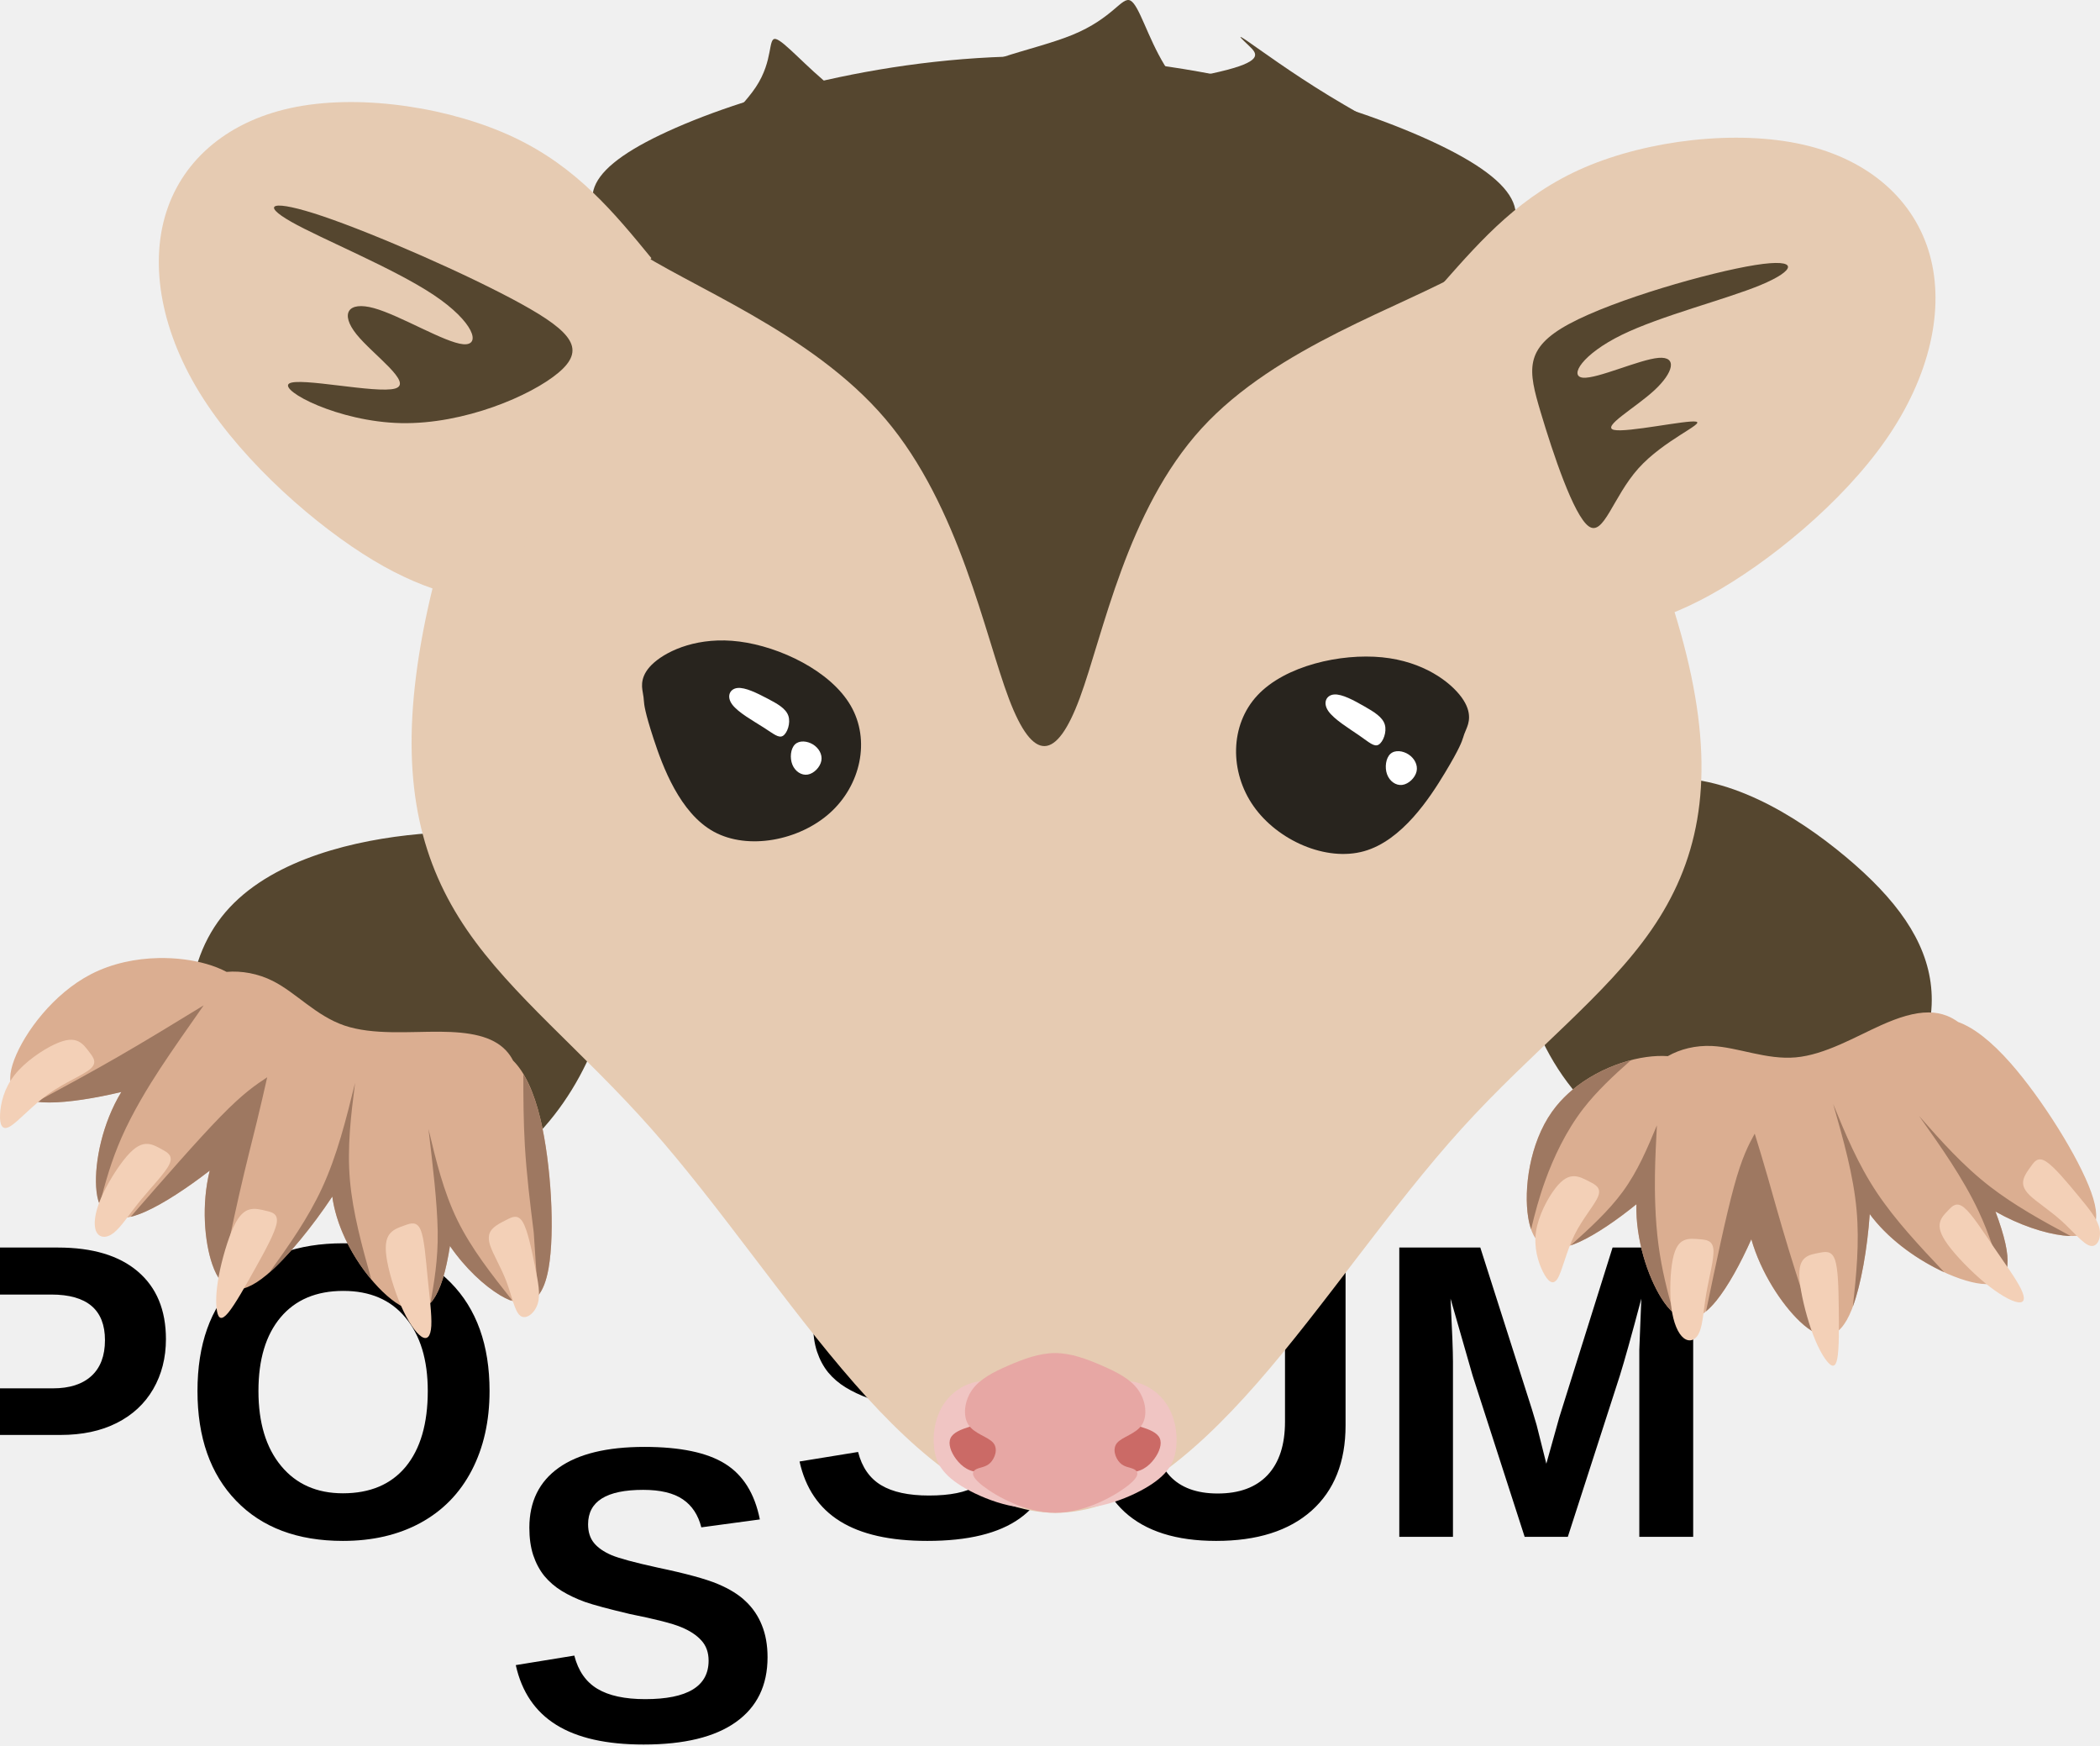
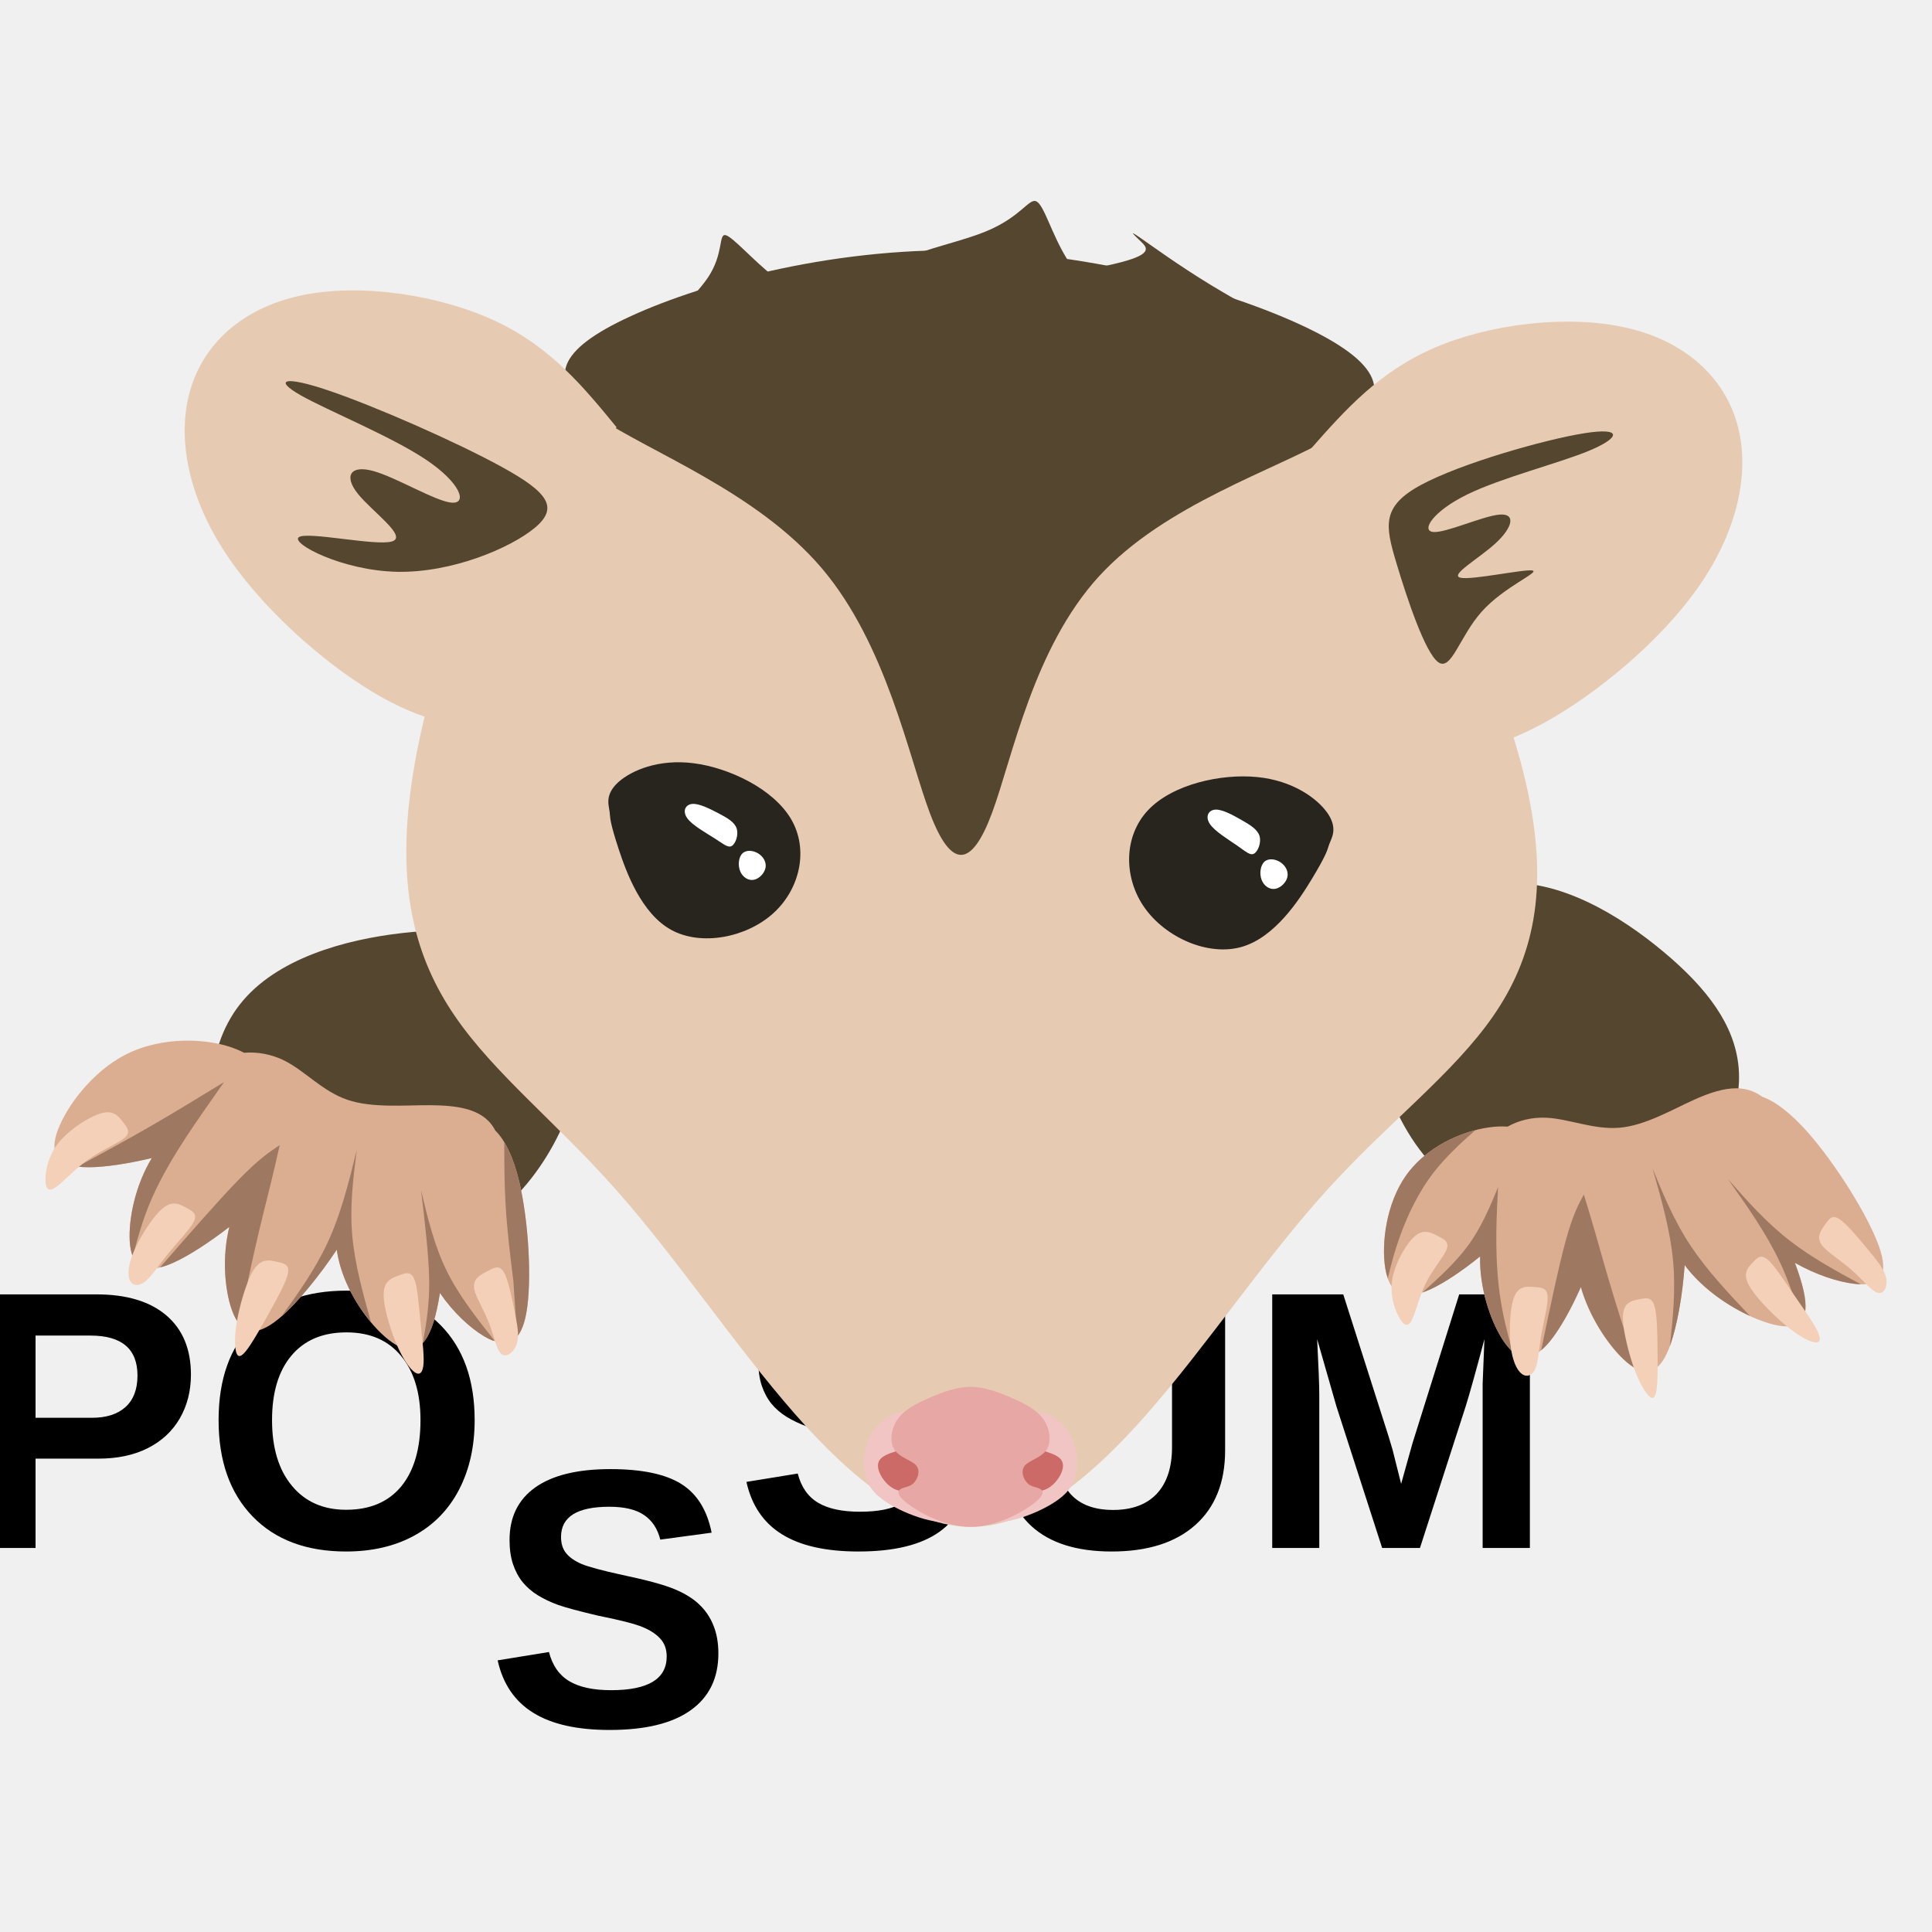
- <svg xmlns="http://www.w3.org/2000/svg" width="162mm" height="134.636mm" viewBox="0 0 162 134.636" version="1.1" id="svg1">
+ <svg xmlns="http://www.w3.org/2000/svg" width="170mm" height="170mm" viewBox="0 0 170 170" version="1.1" id="svg1">
  <defs id="defs1">
    </defs>
  <g id="layer1" transform="translate(-143.094,19.3375)">
-     <g id="g3" transform="translate(0,14)">
+     <g id="g3" transform="translate(4.000002,31.68175)">
      <text xml:space="preserve" style="font-size:32.416px;line-height:1.25;font-family:Arial;-inkscape-font-specification:Arial;text-align:center;letter-spacing:0px;word-spacing:0px;text-anchor:middle;fill:#b3b3b3;stroke-width:0.284" x="224.537" y="85.189" id="text1">
        <tspan id="tspan1" style="font-style:normal;font-variant:normal;font-weight:bold;font-stretch:normal;font-size:32.416px;font-family:Arial;-inkscape-font-specification:'Arial Bold';fill:#000000;fill-opacity:1;stroke-width:0.284" x="224.537" y="85.189">OPO<tspan style="fill:#000000;fill-opacity:0" id="tspan3">S</tspan>SUM</tspan>
      </text>
      <text xml:space="preserve" style="font-size:32.416px;line-height:1.25;font-family:Arial;-inkscape-font-specification:Arial;text-align:center;letter-spacing:0px;word-spacing:0px;text-anchor:middle;fill:#b3b3b3;stroke-width:0.284" x="224.275" y="100.887" id="text1-1">
        <tspan id="tspan1-5" style="font-style:normal;font-variant:normal;font-weight:bold;font-stretch:normal;font-size:32.416px;font-family:Arial;-inkscape-font-specification:'Arial Bold';fill:#000000;fill-opacity:1;stroke-width:0.284" x="224.275" y="100.887">S</tspan>
      </text>
      <g id="g1" transform="matrix(1.00503,0,0,1.00503,-14.26632,0.1676985)">
        <path style="fill:#55462f;fill-opacity:1;stroke:none;stroke-width:0.265px;stroke-linecap:butt;stroke-linejoin:miter;stroke-opacity:1" d="m 19.425,-359.204 c -4.999,0.569 -11.073,2.215 -14.237,6.264 -3.164,4.05 -3.417,10.503 0.38,15.122 3.796,4.619 11.642,7.403 17.653,5.568 6.011,-1.835 10.187,-8.289 11.389,-13.477 1.202,-5.188 -0.569,-9.111 -3.417,-11.326 -2.847,-2.215 -6.77,-2.721 -11.769,-2.151 z" id="path14" transform="translate(168.3948,389.9608)" />
        <path style="fill:#55462f;fill-opacity:1;stroke:none;stroke-width:0.265px;stroke-linecap:butt;stroke-linejoin:miter;stroke-opacity:1" d="m 19.425,-359.204 c -4.999,0.569 -11.073,2.215 -14.237,6.264 -3.164,4.05 -3.417,10.503 0.38,15.122 3.796,4.619 11.642,7.403 17.653,5.568 6.011,-1.835 10.187,-8.289 11.389,-13.477 1.202,-5.188 -0.569,-9.111 -3.417,-11.326 -2.847,-2.215 -6.77,-2.721 -11.769,-2.151 z" id="path14-7" transform="rotate(46.38679,-298.1594,161.9664)" />
        <path style="fill:#e6cbb2;fill-opacity:1;stroke:none;stroke-width:0.265px;stroke-linecap:butt;stroke-linejoin:miter;stroke-opacity:1" d="m 422.095,188.864 c -5.135,-5.861 -10.269,-13.531 -15.527,-19.469 -5.258,-5.938 -10.639,-10.143 -14.086,-15.186 -3.447,-5.044 -4.96,-10.925 -3.883,-19.42 1.076,-8.495 4.742,-19.603 9.954,-26.265 5.213,-6.663 11.973,-8.88 16.182,-10.261 4.209,-1.381 5.868,-1.925 7.527,-2.469 8.998,-10e-7 17.996,-10e-7 26.994,-2e-6 1.659,0.544 3.318,1.088 7.527,2.469 4.209,1.381 10.97,3.599 16.8,10.261 5.83,6.663 10.73,17.771 12.512,26.265 1.782,8.495 0.446,14.376 -3.039,19.42 -3.485,5.044 -9.117,9.248 -14.501,15.186 -5.384,5.938 -10.518,13.608 -15.653,19.469 -5.135,5.861 -10.269,9.912 -15.404,9.912 -5.135,0 -10.269,-4.051 -15.404,-9.912 z" id="path1507" transform="matrix(1.003896,0,0,1.003896,-201.6043,-116.7982)" />
        <path style="fill:#55462f;fill-opacity:1;stroke:none;stroke-width:0.265px;stroke-linecap:butt;stroke-linejoin:miter;stroke-opacity:1" d="m 148.547,-148.152 c 6.119,-2.939 17.754,-6.255 29.871,-6.002 12.117,0.253 24.715,4.075 30.887,7.362 6.172,3.287 5.919,6.039 0.968,8.918 -4.951,2.879 -14.6,5.884 -20.327,12.149 -5.726,6.264 -7.53,15.787 -9.317,20.611 -1.788,4.825 -3.559,4.951 -5.41,0.079 -1.851,-4.872 -3.781,-14.743 -9.459,-21.418 -5.679,-6.675 -15.106,-10.155 -19.52,-13.177 -4.413,-3.021 -3.812,-5.584 2.306,-8.523 z" id="path1" transform="matrix(1.003896,0,0,1.003896,58.12038,125.7472)" />
        <path id="path1509-9" d="m 461.508,100.089 c 1.515,-4.232 3.029,-8.464 6.771,-12.206 3.742,-3.742 9.711,-6.993 14.867,-7.806 5.156,-0.813 9.499,0.813 12.105,4.221 2.606,3.408 3.474,8.597 2.138,14.366 -1.336,5.769 -4.877,12.116 -8.096,16.036 -3.218,3.92 -6.114,5.413 -9.009,6.905 -2.639,-4.777 -5.279,-9.555 -8.408,-13.141 -3.129,-3.586 -6.749,-5.98 -10.368,-8.374 z" style="fill:#e6cbb2;fill-opacity:1;stroke:none;stroke-width:0.265px;stroke-linecap:butt;stroke-linejoin:miter;stroke-opacity:1" transform="matrix(-0.9454178,0.3376259,0.3376259,0.9454178,609.096,-263.9733)" />
        <path id="path1509" d="m 461.508,100.089 c 1.515,-4.232 3.029,-8.464 6.771,-12.206 3.742,-3.742 9.711,-6.993 14.867,-7.806 5.156,-0.813 9.499,0.813 12.105,4.221 2.606,3.408 3.474,8.597 2.138,14.366 -1.336,5.769 -4.877,12.116 -8.096,16.036 -3.218,3.92 -6.114,5.413 -9.009,6.905 -2.639,-4.777 -5.279,-9.555 -8.408,-13.141 -3.129,-3.586 -6.749,-5.98 -10.368,-8.374 z" style="fill:#e6cbb2;fill-opacity:1;stroke:none;stroke-width:0.265px;stroke-linecap:butt;stroke-linejoin:miter;stroke-opacity:1" transform="matrix(0.9323832,0.3721126,-0.3721126,0.9323832,-125.7039,-276.6866)" />
        <path style="fill:#28241e;fill-opacity:1;stroke:none;stroke-width:0.265px;stroke-linecap:butt;stroke-linejoin:miter;stroke-opacity:1" d="m -127.496,-211.318 c -0.032,0.237 -0.095,0.712 0.111,2.61 0.206,1.898 0.68,5.22 2.658,6.913 1.977,1.693 5.457,1.756 7.846,0.38 2.389,-1.376 3.686,-4.192 2.847,-6.739 -0.838,-2.547 -3.812,-4.825 -6.391,-5.726 -2.578,-0.902 -4.761,-0.427 -5.869,0.19 -1.107,0.617 -1.139,1.376 -1.155,1.756 -0.016,0.38 -0.016,0.38 -0.048,0.617 z" id="path2" transform="matrix(1.122981,-0.2376735,0.2376735,1.122981,399.3962,227.4543)" />
        <path style="fill:#ffffff;fill-opacity:1;stroke:none;stroke-width:0.265px;stroke-linecap:butt;stroke-linejoin:miter;stroke-opacity:1" d="m -85.957,-209.981 c -0.68,-0.356 -1.471,-0.751 -1.985,-0.696 -0.514,0.055 -0.751,0.562 -0.356,1.099 0.395,0.538 1.424,1.107 2.104,1.542 0.68,0.435 1.012,0.736 1.297,0.554 0.285,-0.182 0.522,-0.846 0.356,-1.337 -0.166,-0.49 -0.736,-0.807 -1.416,-1.163 z" id="path3-1" transform="matrix(1.147857,0,0,1.147857,314.1247,261.2831)" />
        <path style="fill:#ffffff;fill-opacity:1;stroke:none;stroke-width:0.265px;stroke-linecap:butt;stroke-linejoin:miter;stroke-opacity:1" d="m -82.896,-206.905 c -0.388,-0.237 -0.91,-0.285 -1.202,1e-5 -0.293,0.285 -0.356,0.902 -0.174,1.352 0.182,0.451 0.609,0.736 1.028,0.664 0.419,-0.071 0.83,-0.498 0.91,-0.925 0.079,-0.427 -0.174,-0.854 -0.562,-1.091 z" id="path4-5" transform="matrix(1.147857,0,0,1.147857,314.1247,261.2831)" />
        <path style="fill:#28241e;fill-opacity:1;stroke:none;stroke-width:0.265px;stroke-linecap:butt;stroke-linejoin:miter;stroke-opacity:1" d="m -127.496,-211.318 c -0.032,0.237 -0.095,0.712 0.111,2.61 0.206,1.898 0.68,5.22 2.658,6.913 1.977,1.693 5.457,1.756 7.846,0.38 2.389,-1.376 3.686,-4.192 2.847,-6.739 -0.838,-2.547 -3.812,-4.825 -6.391,-5.726 -2.578,-0.902 -4.761,-0.427 -5.869,0.19 -1.107,0.617 -1.139,1.376 -1.155,1.756 -0.016,0.38 -0.016,0.38 -0.048,0.617 z" id="path2-2" transform="matrix(-1.056503,-0.4907626,-0.4907626,1.056503,30.46352,183.9659)" />
        <path style="fill:#ffffff;fill-opacity:1;stroke:none;stroke-width:0.265px;stroke-linecap:butt;stroke-linejoin:miter;stroke-opacity:1" d="m -85.957,-209.981 c -0.68,-0.356 -1.471,-0.751 -1.985,-0.696 -0.514,0.055 -0.751,0.562 -0.356,1.099 0.395,0.538 1.424,1.107 2.104,1.542 0.68,0.435 1.012,0.736 1.297,0.554 0.285,-0.182 0.522,-0.846 0.356,-1.337 -0.166,-0.49 -0.736,-0.807 -1.416,-1.163 z" id="path3-1-7" transform="matrix(1.164132,0.04292726,-0.04292726,1.164132,352.3179,268.9841)" />
        <path style="fill:#ffffff;fill-opacity:1;stroke:none;stroke-width:0.265px;stroke-linecap:butt;stroke-linejoin:miter;stroke-opacity:1" d="m -82.896,-206.905 c -0.388,-0.237 -0.91,-0.285 -1.202,1e-5 -0.293,0.285 -0.356,0.902 -0.174,1.352 0.182,0.451 0.609,0.736 1.028,0.664 0.419,-0.071 0.83,-0.498 0.91,-0.925 0.079,-0.427 -0.174,-0.854 -0.562,-1.091 z" id="path4-5-6" transform="matrix(1.164132,0.04292726,-0.04292726,1.164132,352.3179,268.9841)" />
        <path style="fill:#f0c5c3;fill-opacity:1;stroke:none;stroke-width:0.265px;stroke-linecap:butt;stroke-linejoin:miter;stroke-opacity:1" d="m 132.134,-243.421 c 2.536,-0.641 5.668,0.388 7.794,2.423 2.125,2.036 3.244,5.078 3.4,7.83 0.157,2.752 -0.649,5.212 -4.385,8.264 -3.736,3.051 -10.403,6.694 -14.854,5.195 -4.452,-1.499 -6.689,-8.139 -6.048,-12.07 0.64,-3.931 4.158,-5.154 6.887,-6.921 2.729,-1.767 4.67,-4.079 7.207,-4.721 z" id="path7" transform="matrix(0.4179164,0.07053782,-0.07053782,0.4179164,170.5065,165.0717)" />
        <path style="fill:#cb6a66;fill-opacity:1;stroke:none;stroke-width:0.265px;stroke-linecap:butt;stroke-linejoin:miter;stroke-opacity:1" d="m 135.7,-235.875 c 1.611,0.224 3.087,0.537 3.714,1.454 0.626,0.917 0.403,2.438 -0.358,3.915 -0.761,1.476 -2.058,2.908 -4.25,3.065 -2.192,0.157 -5.279,-0.962 -6.13,-2.662 -0.85,-1.7 0.537,-3.982 2.103,-5.056 1.566,-1.074 3.311,-0.94 4.922,-0.716 z" id="path6" transform="matrix(0.4179164,0.07053782,-0.07053782,0.4179164,170.7868,165.1518)" />
        <path style="fill:#f0c5c3;fill-opacity:1;stroke:none;stroke-width:0.265px;stroke-linecap:butt;stroke-linejoin:miter;stroke-opacity:1" d="m 132.134,-243.421 c 2.536,-0.641 5.668,0.388 7.794,2.423 2.125,2.036 3.244,5.078 3.4,7.83 0.157,2.752 -0.649,5.212 -4.385,8.264 -3.736,3.051 -10.403,6.694 -14.854,5.195 -4.452,-1.499 -6.689,-8.139 -6.048,-12.07 0.64,-3.931 4.158,-5.154 6.887,-6.921 2.729,-1.767 4.67,-4.079 7.207,-4.721 z" id="path7-0" transform="matrix(-0.4179164,0.07053782,0.07053782,0.4179164,304.6143,165.0717)" />
        <path style="fill:#cb6a66;fill-opacity:1;stroke:none;stroke-width:0.265px;stroke-linecap:butt;stroke-linejoin:miter;stroke-opacity:1" d="m 135.7,-235.875 c 1.611,0.224 3.087,0.537 3.714,1.454 0.626,0.917 0.403,2.438 -0.358,3.915 -0.761,1.476 -2.058,2.908 -4.25,3.065 -2.192,0.157 -5.279,-0.962 -6.13,-2.662 -0.85,-1.7 0.537,-3.982 2.103,-5.056 1.566,-1.074 3.311,-0.94 4.922,-0.716 z" id="path6-8" transform="matrix(-0.4179164,0.07053782,0.07053782,0.4179164,304.334,165.1518)" />
        <path style="fill:#e7a7a4;fill-opacity:1;stroke:none;stroke-width:0.265px;stroke-linecap:butt;stroke-linejoin:miter;stroke-opacity:1" transform="matrix(-0.4179164,0.07053782,0.07053782,0.4179164,305.7422,164.7055)" d="m 112.718,-220.063 c -2.7,-1.451 -2.342,-2.301 -1.671,-2.793 0.671,-0.492 1.655,-0.626 2.317,-1.573 0.662,-0.946 1,-2.705 -0.093,-3.634 -1.094,-0.929 -3.619,-1.03 -4.952,-2.455 -1.333,-1.425 -1.472,-4.174 -0.411,-6.375 1.061,-2.201 3.322,-3.854 5.778,-5.452 2.456,-1.598 5.107,-3.141 7.937,-3.62 2.83,-0.48 5.84,0.104 8.684,0.805 2.844,0.701 5.522,1.521 7.247,3.252 1.725,1.731 2.495,4.374 1.704,6.157 -0.791,1.783 -3.144,2.707 -3.872,3.944 -0.728,1.237 0.169,2.787 1.105,3.464 0.935,0.677 1.909,0.481 2.705,0.725 0.795,0.245 1.413,0.93 -0.661,3.188 -2.074,2.258 -6.838,6.089 -12.099,6.979 -5.261,0.89 -11.018,-1.161 -13.717,-2.612 z" id="path5-1" />
        <path style="fill:#55462f;fill-opacity:1;stroke:none;stroke-width:0.265px;stroke-linecap:butt;stroke-linejoin:miter;stroke-opacity:1" d="m -154.497,-232.429 c -1.924,-0.151 -1.522,-0.674 1.457,-1.007 2.979,-0.332 8.535,-0.473 11.819,-0.258 3.284,0.214 4.297,0.784 3.474,2.556 -0.823,1.772 -3.48,4.745 -6.628,6.14 -3.148,1.394 -6.786,1.209 -6.473,0.642 0.314,-0.567 4.579,-1.516 5.375,-2.218 0.795,-0.702 -1.879,-1.156 -3.173,-1.791 -1.294,-0.635 -1.208,-1.451 0.258,-1.701 1.467,-0.25 4.314,0.067 5.263,-0.281 0.949,-0.348 1e-5,-1.36 -2.599,-1.756 -2.599,-0.396 -6.849,-0.174 -8.772,-0.325 z" id="path12" transform="matrix(1.270647,0.5941018,-0.5941018,1.270647,237.1404,370.7972)" />
        <path style="fill:#55462f;fill-opacity:1;stroke:none;stroke-width:0.265px;stroke-linecap:butt;stroke-linejoin:miter;stroke-opacity:1" d="m -154.43,-236.56 c -2.236,-0.875 -2.546,-1.643 0.355,-1.207 2.901,0.436 9.014,2.077 11.93,3.561 2.917,1.484 2.637,2.811 1.837,5.34 -0.8,2.529 -2.121,6.26 -3.081,6.911 -0.96,0.651 -1.558,-1.779 -3.188,-3.498 -1.63,-1.718 -4.291,-2.726 -3.701,-2.835 0.591,-0.11 4.433,0.679 5.262,0.5 0.829,-0.178 -1.356,-1.323 -2.583,-2.392 -1.228,-1.069 -1.498,-2.063 -0.276,-1.968 1.222,0.095 3.935,1.28 4.851,1.2 0.916,-0.081 0.033,-1.427 -2.488,-2.591 -2.521,-1.164 -6.682,-2.145 -8.917,-3.02 z" id="path12-1" transform="matrix(-1.196409,0,0,1.267692,106.9605,288.4154)" />
        <path style="fill:#55462f;fill-opacity:1;stroke:none;stroke-width:0.265px;stroke-linecap:butt;stroke-linejoin:miter;stroke-opacity:1" d="m 48.521,-414.538 c -1.474,-0.688 2.326,-3.309 4.259,-5.537 1.933,-2.228 1.998,-4.062 2.555,-3.931 0.557,0.131 1.605,2.228 3.047,3.833 1.442,1.605 3.276,2.719 0.819,3.899 -2.457,1.179 -9.206,2.424 -10.68,1.736 z" id="path18" transform="matrix(1.055623,0.02619658,0.2975922,0.9546931,283.8861,373.0021)" />
        <path style="fill:#55462f;fill-opacity:1;stroke:none;stroke-width:0.265px;stroke-linecap:butt;stroke-linejoin:miter;stroke-opacity:1" d="m 48.521,-414.538 c -1.474,-0.688 2.326,-3.309 4.259,-5.537 1.933,-2.228 1.998,-4.062 2.555,-3.931 0.557,0.131 1.605,2.228 3.047,3.833 1.442,1.605 3.276,2.719 0.819,3.899 -2.457,1.179 -9.206,2.424 -10.68,1.736 z" id="path18-7" transform="matrix(1.257325,0.4269892,-0.3215644,0.9468877,37.43272,344.571)" />
        <path style="fill:#55462f;fill-opacity:1;stroke:none;stroke-width:0.265px;stroke-linecap:butt;stroke-linejoin:miter;stroke-opacity:1" d="m 65.931,-417.619 c 3.243,-0.857 9.452,-1.784 12.278,-2.525 2.826,-0.741 2.27,-1.297 1.714,-1.83 -0.556,-0.533 -1.112,-1.042 -0.162,-0.394 0.95,0.649 3.405,2.456 6.301,4.216 2.896,1.761 6.232,3.475 7.622,4.842 1.39,1.367 0.834,2.386 -3.174,2.919 -4.008,0.533 -11.467,0.579 -16.772,-0.301 -5.305,-0.88 -8.456,-2.687 -9.892,-3.985 -1.436,-1.297 -1.158,-2.085 2.085,-2.942 z" id="path19" transform="translate(172.538,392.1705)" />
        <path id="path15-79" style="fill:#dbae91;fill-opacity:1;stroke:none;stroke-width:0.259px;stroke-linecap:butt;stroke-linejoin:miter;stroke-opacity:1" d="m 304.609,44.352 c -1.092,-0.007 -2.3,0.375 -3.663,0.987 -1.983,0.889 -4.294,2.263 -6.541,2.462 -2.247,0.199 -4.429,-0.776 -6.413,-0.873 -1.272,-0.062 -2.46,0.24 -3.404,0.778 -0.508,-0.034 -1.058,-0.014 -1.644,0.068 -2.441,0.341 -5.492,1.737 -7.237,4.19 -1.745,2.454 -2.184,5.966 -1.834,8.131 0.35,2.165 1.488,2.984 3.94,1.863 1.246,-0.57 2.831,-1.642 4.364,-2.887 -0.069,2.701 0.879,5.547 1.92,7.206 1.211,1.929 2.544,2.255 4.211,0.201 0.881,-1.085 1.853,-2.836 2.69,-4.722 0.737,2.578 2.343,4.998 3.725,6.31 1.671,1.586 3.007,1.551 3.989,-0.93 0.676,-1.709 1.184,-4.578 1.375,-7.313 0.064,0.086 0.126,0.172 0.192,0.256 2.055,2.615 5.41,4.425 7.603,4.959 2.193,0.534 3.223,-0.209 2.616,-2.956 -0.156,-0.706 -0.421,-1.546 -0.762,-2.453 1.834,1.045 3.776,1.673 5.189,1.838 2.216,0.258 3.125,-0.619 2.167,-3.303 -0.958,-2.685 -3.784,-7.176 -6.169,-9.894 -1.544,-1.759 -2.904,-2.773 -4.05,-3.184 -0.266,-0.194 -0.55,-0.353 -0.844,-0.47 -0.452,-0.179 -0.924,-0.262 -1.42,-0.265 z" />
        <path id="path15-79-2" style="fill:#9e7861;fill-opacity:1;stroke:none;stroke-width:0.259px;stroke-linecap:butt;stroke-linejoin:miter;stroke-opacity:1" d="m 281.755,48.021 c -2.179,0.567 -4.576,1.874 -6.047,3.942 -1.745,2.454 -2.184,5.966 -1.834,8.131 0.054,0.333 0.129,0.631 0.222,0.898 0.28,-1.184 0.6,-2.398 1.085,-3.739 0.639,-1.766 1.587,-3.797 2.93,-5.532 1.003,-1.295 2.295,-2.514 3.643,-3.7 z m 15.528,3.366 c 0.779,2.732 1.558,5.464 1.798,8.163 0.22,2.476 -0.018,4.923 -0.29,7.368 0.637,-1.727 1.114,-4.468 1.298,-7.094 0.064,0.086 0.126,0.172 0.192,0.256 1.476,1.878 3.618,3.331 5.523,4.204 -1.895,-2.001 -3.767,-4.006 -5.162,-6.097 -1.471,-2.203 -2.415,-4.501 -3.358,-6.8 z m 6.59,0.908 c 1.69,2.386 3.379,4.773 4.571,7.314 0.779,1.661 1.337,3.391 1.83,5.141 0.425,-0.471 0.52,-1.33 0.225,-2.668 -0.156,-0.706 -0.421,-1.546 -0.762,-2.453 1.834,1.045 3.776,1.673 5.189,1.838 0.205,0.024 0.394,0.035 0.576,0.039 -2.187,-1.168 -4.33,-2.364 -6.147,-3.764 -2.12,-1.632 -3.801,-3.54 -5.482,-5.447 z m -20.12,0.716 c -0.73,1.754 -1.46,3.507 -2.623,5.096 -1.077,1.472 -2.526,2.801 -4.001,4.121 0.217,-0.073 0.443,-0.16 0.685,-0.27 1.246,-0.57 2.831,-1.642 4.364,-2.887 -0.069,2.701 0.879,5.547 1.92,7.206 0.294,0.468 0.595,0.839 0.906,1.107 -0.456,-1.677 -0.869,-3.234 -1.129,-5.169 -0.272,-2.025 -0.292,-4.15 -0.274,-5.418 0.018,-1.268 0.09,-2.633 0.151,-3.787 z m 7.507,0.641 c -0.483,0.887 -0.966,1.773 -1.599,4.091 -0.617,2.26 -1.377,5.891 -2.139,9.546 0.255,-0.212 0.516,-0.476 0.788,-0.811 0.881,-1.085 1.853,-2.836 2.69,-4.722 0.737,2.578 2.343,4.998 3.725,6.31 0.42,0.399 0.82,0.695 1.197,0.876 -0.728,-2.208 -1.39,-4.218 -2.069,-6.445 -0.681,-2.234 -1.246,-4.289 -1.584,-5.469 -0.338,-1.181 -0.701,-2.37 -1.009,-3.376 z" />
        <path style="fill:#f3d0b7;fill-opacity:1;stroke:none;stroke-width:0.184px;stroke-linecap:butt;stroke-linejoin:miter;stroke-opacity:1" d="m 275.958,57.844 c -0.584,0.754 -1.298,2.082 -1.484,3.31 -0.186,1.228 0.157,2.355 0.528,3.096 0.371,0.741 0.77,1.097 1.126,0.524 0.355,-0.572 0.666,-2.072 1.298,-3.351 0.631,-1.279 1.583,-2.336 1.824,-2.981 0.241,-0.644 -0.228,-0.876 -0.646,-1.092 -0.418,-0.216 -0.784,-0.417 -1.195,-0.429 -0.411,-0.011 -0.866,0.168 -1.451,0.922 z" id="path16-9" />
        <path style="fill:#f3d0b7;fill-opacity:1;stroke:none;stroke-width:0.184px;stroke-linecap:butt;stroke-linejoin:miter;stroke-opacity:1" d="m 284.971,63.291 c -0.194,0.954 -0.26,2.51 -0.109,3.7 0.15,1.191 0.517,2.016 0.949,2.352 0.432,0.336 0.931,0.181 1.202,-0.451 0.272,-0.632 0.317,-1.742 0.533,-2.993 0.216,-1.251 0.603,-2.643 0.543,-3.355 -0.06,-0.712 -0.565,-0.745 -1.02,-0.784 -0.455,-0.039 -0.858,-0.085 -1.221,0.07 -0.363,0.154 -0.684,0.508 -0.878,1.462 z" id="path16-8-4" />
        <path style="fill:#f3d0b7;fill-opacity:1;stroke:none;stroke-width:0.184px;stroke-linecap:butt;stroke-linejoin:miter;stroke-opacity:1" d="m 312.355,58.372 c 0.528,0.52 1.561,1.171 2.458,1.981 0.898,0.81 1.661,1.779 2.203,1.907 0.542,0.127 0.864,-0.587 0.704,-1.33 -0.16,-0.743 -0.803,-1.515 -1.624,-2.508 -0.822,-0.993 -1.823,-2.207 -2.458,-2.618 -0.635,-0.411 -0.902,-0.02 -1.151,0.325 -0.249,0.345 -0.479,0.645 -0.582,0.99 -0.103,0.345 -0.079,0.734 0.45,1.254 z" id="path16-4-2" />
        <path style="fill:#f3d0b7;fill-opacity:1;stroke:none;stroke-width:0.184px;stroke-linecap:butt;stroke-linejoin:miter;stroke-opacity:1" d="m 294.703,64.874 c 0.086,0.997 0.46,2.555 0.873,3.756 0.413,1.201 0.866,2.044 1.236,2.496 0.369,0.452 0.655,0.514 0.792,-0.247 0.137,-0.761 0.126,-2.344 0.106,-3.877 -0.02,-1.533 -0.048,-3.015 -0.303,-3.704 -0.255,-0.689 -0.737,-0.586 -1.172,-0.503 -0.436,0.083 -0.825,0.146 -1.121,0.396 -0.296,0.25 -0.497,0.686 -0.411,1.683 z" id="path16-7-3" />
        <path style="fill:#f3d0b7;fill-opacity:1;stroke:none;stroke-width:0.184px;stroke-linecap:butt;stroke-linejoin:miter;stroke-opacity:1" d="m 306.093,62.187 c 0.622,0.849 1.781,2.047 2.83,2.913 1.049,0.866 1.989,1.398 2.513,1.489 0.524,0.091 0.633,-0.259 0.26,-1.023 -0.373,-0.764 -1.226,-1.942 -2.076,-3.188 -0.85,-1.246 -1.696,-2.561 -2.279,-3.043 -0.583,-0.483 -0.904,-0.134 -1.2,0.172 -0.296,0.306 -0.567,0.57 -0.66,0.952 -0.093,0.381 -0.009,0.88 0.613,1.729 z" id="path16-6-3" />
        <path id="path15" style="fill:#dbae91;fill-opacity:1;stroke:none;stroke-width:0.265px;stroke-linecap:butt;stroke-linejoin:miter;stroke-opacity:1" d="m 168.728,40.18 c -1.724,0.036 -3.554,0.402 -5.174,1.239 -2.879,1.487 -5.093,4.46 -5.884,6.548 -0.791,2.088 -0.158,3.29 2.689,3.29 1.449,0 3.469,-0.316 5.53,-0.806 -1.457,2.398 -2.045,5.346 -1.935,7.265 0.128,2.229 1.196,3.069 3.796,1.909 1.376,-0.614 3.177,-1.792 4.923,-3.143 -0.647,2.619 -0.405,5.457 0.199,7.203 0.731,2.11 1.987,2.627 4.173,0.803 1.509,-1.259 3.451,-3.633 5.037,-6.015 0.015,0.107 0.027,0.215 0.046,0.322 0.557,3.192 2.732,6.195 4.487,7.575 1.756,1.38 3.092,1.136 3.944,-1.581 0.219,-0.698 0.401,-1.569 0.552,-2.522 1.161,1.695 2.639,3.059 3.863,3.788 1.919,1.142 3.212,0.728 3.707,-2.076 0.495,-2.804 0.191,-7.998 -0.619,-11.417 -0.524,-2.211 -1.26,-3.676 -2.108,-4.517 -0.147,-0.286 -0.329,-0.547 -0.543,-0.774 -1.044,-1.107 -2.784,-1.423 -5.078,-1.439 -2.294,-0.016 -5.141,0.269 -7.324,-0.475 -2.183,-0.743 -3.702,-2.515 -5.489,-3.416 -1.147,-0.579 -2.405,-0.797 -3.556,-0.701 -0.453,-0.238 -0.97,-0.445 -1.553,-0.612 -1.066,-0.304 -2.343,-0.476 -3.685,-0.448 z" />
        <path style="fill:#f3d0b7;fill-opacity:1;stroke:none;stroke-width:0.265px;stroke-linecap:butt;stroke-linejoin:miter;stroke-opacity:1" d="m -7.275,-344.288 c -1.385,0.405 -3.447,1.362 -5.016,2.345 -1.569,0.983 -2.645,1.991 -2.966,2.662 -0.321,0.671 0.112,1.005 1.288,0.897 1.176,-0.108 3.094,-0.658 5.103,-1.166 2.009,-0.508 4.11,-0.975 4.985,-1.52 0.875,-0.545 0.523,-1.17 0.22,-1.737 -0.303,-0.568 -0.559,-1.079 -1.04,-1.408 -0.482,-0.329 -1.189,-0.477 -2.574,-0.072 z" id="path16-6" transform="matrix(0.1056049,-0.7037954,0.7037954,0.1056049,429.3059,94.31204)" />
        <path id="path15-4" style="fill:#9e7861;fill-opacity:1;stroke:none;stroke-width:0.265px;stroke-linecap:butt;stroke-linejoin:miter;stroke-opacity:1" d="m 172.21,43.806 c -2.173,1.33 -4.347,2.66 -6.533,3.921 -2.089,1.205 -4.19,2.344 -6.292,3.482 0.29,0.037 0.612,0.056 0.97,0.056 1.449,0 3.469,-0.316 5.53,-0.806 -1.457,2.398 -2.045,5.346 -1.935,7.265 0.031,0.541 0.119,0.999 0.269,1.367 0.441,-1.693 0.863,-3.262 1.682,-5.133 0.857,-1.957 2.066,-3.928 2.974,-5.313 0.908,-1.385 2.222,-3.257 3.334,-4.84 z m 24.532,5.282 c -7.4e-4,1.83 0.012,3.652 0.114,5.419 0.133,2.302 0.409,4.517 0.685,6.732 l 0.324,4.852 c 0.365,-0.431 0.64,-1.116 0.814,-2.104 0.495,-2.804 0.191,-7.998 -0.619,-11.417 -0.353,-1.489 -0.803,-2.632 -1.318,-3.482 z m -19.66,0.24 c -0.904,0.598 -1.808,1.196 -3.587,3.017 -1.735,1.777 -4.307,4.724 -6.895,7.694 0.345,-0.085 0.723,-0.216 1.147,-0.405 1.376,-0.614 3.177,-1.792 4.923,-3.143 -0.647,2.619 -0.405,5.457 0.199,7.203 0.184,0.531 0.401,0.961 0.658,1.278 0.463,-2.281 0.884,-4.358 1.402,-6.636 0.52,-2.285 1.054,-4.362 1.349,-5.561 0.295,-1.199 0.57,-2.417 0.804,-3.446 z m 6.743,0.44 c -0.685,2.773 -1.37,5.547 -2.537,8.068 -1.071,2.313 -2.55,4.413 -4.061,6.496 1.481,-1.292 3.33,-3.562 4.853,-5.85 0.015,0.107 0.027,0.215 0.046,0.322 0.4,2.293 1.636,4.477 2.951,6.044 -0.724,-2.575 -1.426,-5.144 -1.642,-7.595 -0.228,-2.582 0.082,-5.033 0.391,-7.485 z m 5.635,3.521 c 0.336,2.837 0.672,5.674 0.709,7.852 0.037,2.179 -0.288,3.982 -0.55,5.502 l 0.185,-0.208 c 0.267,-0.381 0.544,-0.97 0.753,-1.637 0.219,-0.698 0.401,-1.569 0.552,-2.522 1.161,1.695 2.639,3.059 3.863,3.788 0.264,0.157 0.515,0.282 0.756,0.378 l 0.157,0.002 c -1.568,-1.982 -3.135,-3.964 -4.206,-6.156 -1.071,-2.192 -1.645,-4.595 -2.22,-6.999 z" />
        <path style="fill:#f3d0b7;fill-opacity:1;stroke:none;stroke-width:0.265px;stroke-linecap:butt;stroke-linejoin:miter;stroke-opacity:1" d="m -7.275,-344.288 c -1.385,0.405 -3.447,1.362 -4.785,2.613 -1.339,1.25 -1.954,2.793 -2.184,3.921 -0.23,1.127 -0.076,1.839 0.87,1.463 0.946,-0.375 2.682,-1.838 4.601,-2.802 1.919,-0.964 4.019,-1.431 4.894,-1.976 0.875,-0.545 0.523,-1.17 0.22,-1.737 -0.303,-0.568 -0.559,-1.079 -1.04,-1.408 -0.482,-0.329 -1.189,-0.477 -2.574,-0.072 z" id="path16" transform="matrix(0.7031353,-0.1099138,0.1099138,0.7031353,203.7175,288.082)" />
        <path style="fill:#f3d0b7;fill-opacity:1;stroke:none;stroke-width:0.265px;stroke-linecap:butt;stroke-linejoin:miter;stroke-opacity:1" d="m -7.275,-344.288 c -1.385,0.405 -3.447,1.362 -4.869,2.334 -1.422,0.972 -2.204,1.959 -2.302,2.698 -0.097,0.739 0.49,1.23 1.519,1.132 1.029,-0.097 2.5,-0.783 4.285,-1.359 1.786,-0.576 3.886,-1.042 4.761,-1.588 0.875,-0.545 0.523,-1.17 0.22,-1.737 -0.303,-0.568 -0.559,-1.079 -1.04,-1.408 -0.482,-0.329 -1.189,-0.477 -2.574,-0.072 z" id="path16-8" transform="matrix(0.5974013,-0.3867713,0.3867713,0.5974013,303.808,258.2571)" />
        <path style="fill:#f3d0b7;fill-opacity:1;stroke:none;stroke-width:0.265px;stroke-linecap:butt;stroke-linejoin:miter;stroke-opacity:1" d="m -6.45,-344.548 c -0.955,0.33 -2.354,1.23 -3.882,1.842 -1.528,0.612 -3.186,0.936 -3.647,1.559 -0.462,0.623 0.273,1.544 1.309,1.853 1.036,0.309 2.375,0.005 4.095,-0.38 1.72,-0.385 3.82,-0.851 4.695,-1.397 0.875,-0.545 0.523,-1.17 0.22,-1.737 -0.303,-0.568 -0.559,-1.079 -0.942,-1.454 -0.383,-0.376 -0.893,-0.616 -1.848,-0.286 z" id="path16-4" transform="matrix(0.01395716,-0.7115374,0.7115374,0.01395716,439.4389,62.43899)" />
        <path style="fill:#f3d0b7;fill-opacity:1;stroke:none;stroke-width:0.265px;stroke-linecap:butt;stroke-linejoin:miter;stroke-opacity:1" d="m -7.275,-344.288 c -1.385,0.405 -3.447,1.362 -4.983,2.27 -1.536,0.908 -2.546,1.767 -3.034,2.399 -0.488,0.632 -0.455,1.038 0.688,1.005 1.143,-0.033 3.395,-0.506 5.571,-0.975 2.176,-0.469 4.277,-0.936 5.152,-1.481 0.875,-0.545 0.523,-1.17 0.22,-1.737 -0.303,-0.568 -0.559,-1.079 -1.04,-1.408 -0.482,-0.329 -1.189,-0.477 -2.574,-0.072 z" id="path16-7" transform="matrix(0.4694456,-0.5348842,0.5348842,0.4694456,362.0673,218.5435)" />
      </g>
    </g>
  </g>
</svg>
